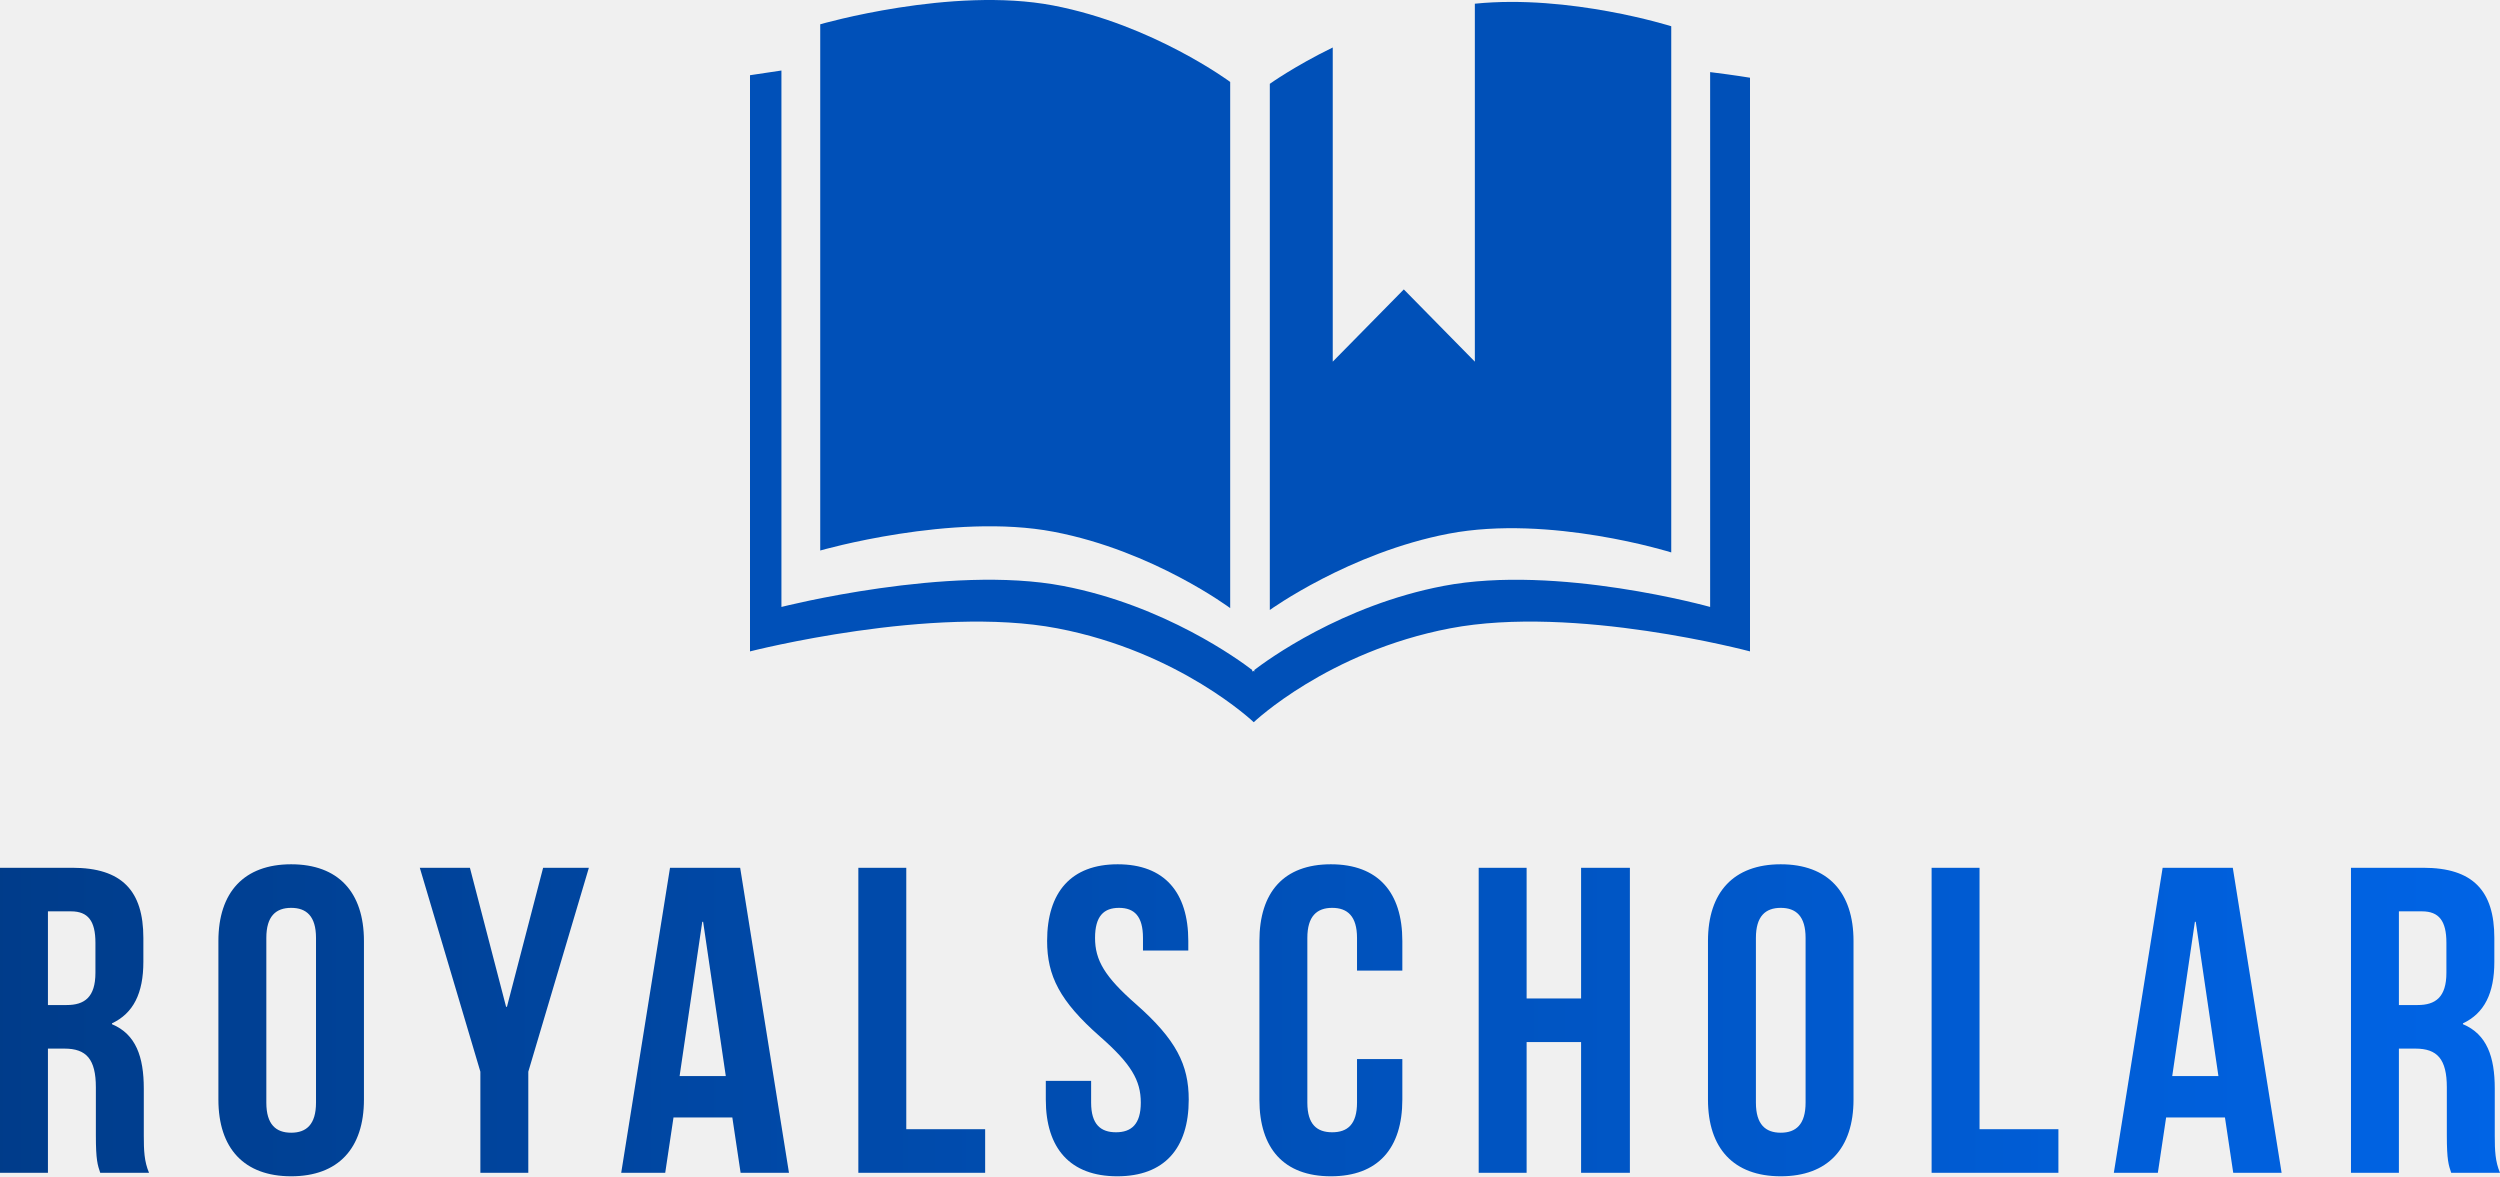
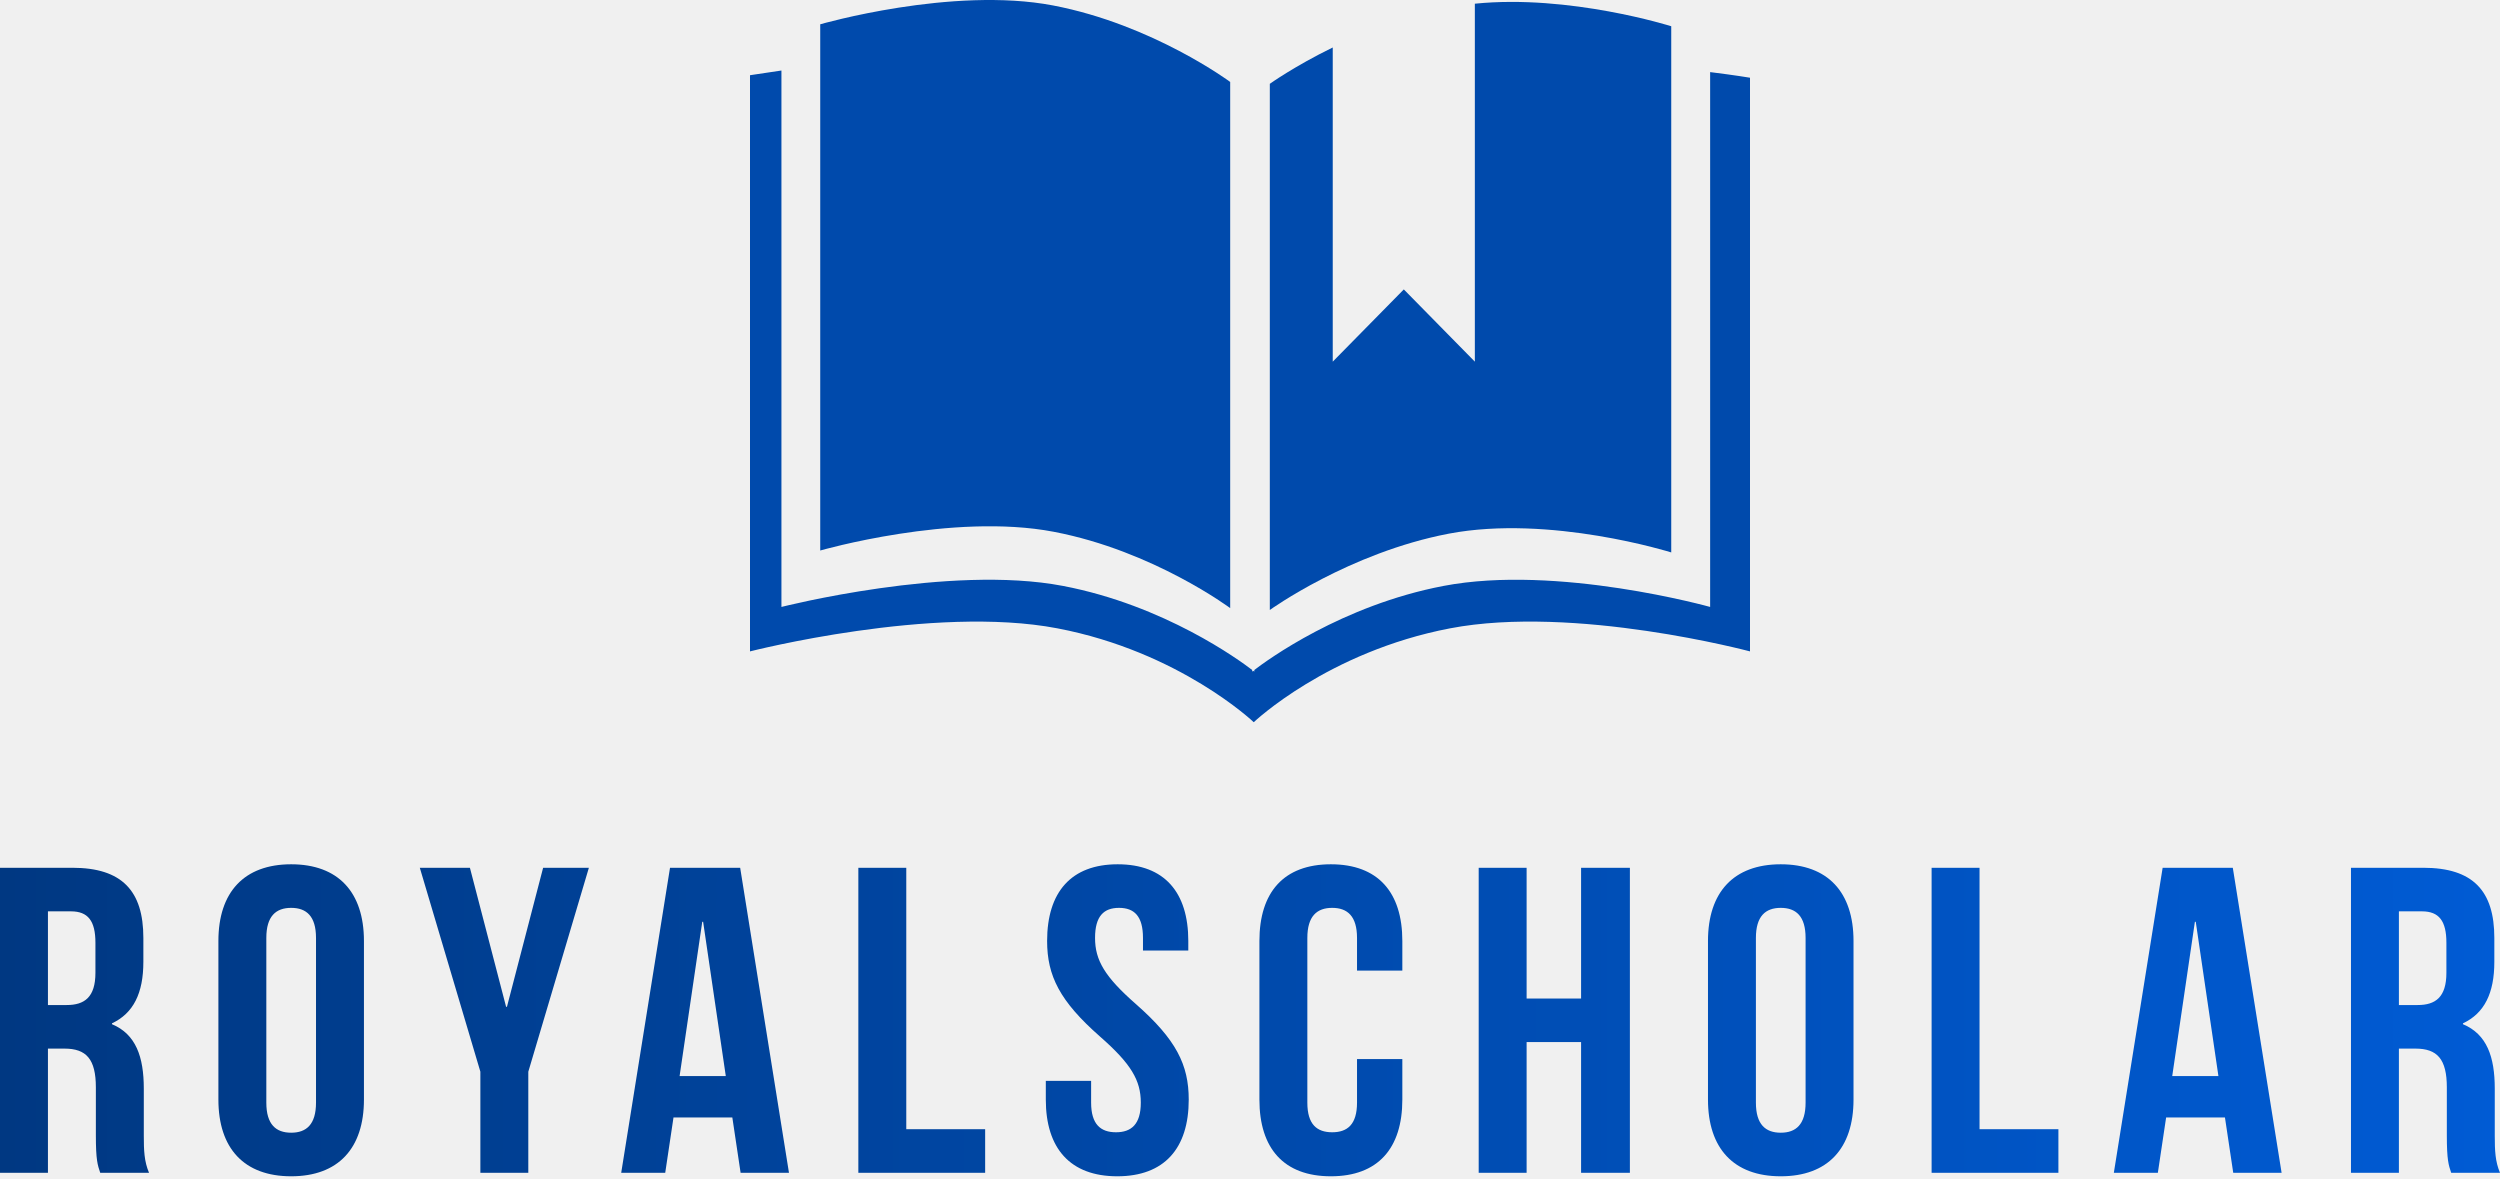
- <svg xmlns="http://www.w3.org/2000/svg" viewBox="0 0 350 164.68">
+ <svg xmlns="http://www.w3.org/2000/svg" width="350" height="165" viewBox="0 0 350 165" fill="none">
+   <g clip-path="url(#clip0_26_24)">
+     <path d="M147.518 74.449C161.453 77.108 172.226 85.137 172.226 85.137V11.473C172.226 11.473 161.392 3.435 147.432 0.764C133.294 -1.94 114.833 3.401 114.833 3.401V77.072C114.833 77.072 133.352 71.736 147.518 74.449Z" fill="#004AAC" />
+     <path d="M233.974 77.339V3.674C233.974 3.674 219.741 -0.824 206.478 0.518V50.632L196.534 40.518L186.584 50.632V6.647C181.179 9.292 177.774 11.735 177.774 11.735V85.399C177.774 85.399 188.893 77.378 202.826 74.714C216.994 72.008 233.974 77.339 233.974 77.339Z" fill="#004AAC" />
+     <path d="M239.419 10.094V84.972C239.419 84.972 218.011 78.985 202.098 82.028C187.852 84.747 177.371 92.441 175.604 93.799V94.024C175.604 94.024 175.552 93.989 175.453 93.912C175.359 93.989 175.306 94.024 175.306 94.024V93.799C173.539 92.441 163.058 84.753 148.812 82.028C132.907 78.979 109.401 84.972 109.401 84.972V9.872C108.029 10.077 106.568 10.293 105 10.53V91.196C105 91.196 130.617 84.636 148.036 87.967C165.178 91.245 175.524 101.11 175.524 101.11C175.524 101.11 185.875 91.245 203.012 87.967C220.439 84.632 245 91.196 245 91.196V10.881C245 10.881 242.861 10.519 239.419 10.094Z" fill="#004AAC" />
+     <path d="M20.864 164.192H14.031C13.665 163.094 13.421 162.423 13.421 158.945V152.235C13.421 148.269 12.079 146.805 9.029 146.805H6.711V164.192H0V121.488H10.127C17.081 121.488 20.071 124.721 20.071 131.31V134.665C20.071 139.058 18.668 141.864 15.678 143.267V143.389C19.034 144.792 20.132 147.964 20.132 152.418V159.006C20.132 161.081 20.193 162.606 20.864 164.192ZM9.944 127.589H6.711V140.705H9.334C11.835 140.705 13.36 139.607 13.36 136.19V131.981C13.36 128.931 12.323 127.589 9.944 127.589ZM37.286 131.31V154.37C37.286 157.42 38.629 158.579 40.764 158.579C42.899 158.579 44.241 157.42 44.241 154.37V131.31C44.241 128.26 42.899 127.101 40.764 127.101C38.629 127.101 37.286 128.26 37.286 131.31ZM30.576 153.943V131.737C30.576 124.904 34.175 121 40.764 121C47.352 121 50.952 124.904 50.952 131.737V153.943C50.952 160.776 47.352 164.68 40.764 164.68C34.175 164.68 30.576 160.776 30.576 153.943ZM67.252 164.192V150.039L58.773 121.488H65.788L70.852 140.949H70.974L76.037 121.488H82.443L73.963 150.039V164.192H67.252ZM103.624 121.488L110.456 164.192H103.685L102.526 156.444H94.29L93.131 164.192H86.969L93.802 121.488H103.624ZM98.316 129.053L95.144 150.649H101.611L98.438 129.053H98.316ZM120.168 164.192V121.488H126.879V158.091H137.921V164.192H120.168ZM146.596 131.737C146.596 124.904 149.951 121 156.479 121C163.006 121 166.362 124.904 166.362 131.737V133.079H160.017V131.31C160.017 128.26 158.797 127.101 156.662 127.101C154.527 127.101 153.307 128.26 153.307 131.31C153.307 134.421 154.649 136.739 159.041 140.583C164.653 145.524 166.423 149.062 166.423 153.943C166.423 160.776 163.006 164.68 156.418 164.68C149.829 164.68 146.413 160.776 146.413 153.943V151.32H152.757V154.37C152.757 157.42 154.1 158.518 156.235 158.518C158.37 158.518 159.712 157.42 159.712 154.37C159.712 151.259 158.37 148.94 153.978 145.097C148.365 140.156 146.596 136.617 146.596 131.737ZM189.983 148.269H196.327V153.943C196.327 160.776 192.911 164.68 186.323 164.68C179.734 164.68 176.318 160.776 176.318 153.943V131.737C176.318 124.904 179.734 121 186.323 121C192.911 121 196.327 124.904 196.327 131.737V135.885H189.983V131.31C189.983 128.26 188.641 127.101 186.506 127.101C184.37 127.101 183.028 128.26 183.028 131.31V154.37C183.028 157.42 184.37 158.518 186.506 158.518C188.641 158.518 189.983 157.42 189.983 154.37V148.269ZM213.726 145.89V164.192H207.016V121.488H213.726V139.79H221.352V121.488H228.184V164.192H221.352V145.89H213.726ZM245.827 131.31V154.37C245.827 157.42 247.169 158.579 249.305 158.579C251.44 158.579 252.782 157.42 252.782 154.37V131.31C252.782 128.26 251.44 127.101 249.305 127.101C247.169 127.101 245.827 128.26 245.827 131.31ZM239.117 153.943V131.737C239.117 124.904 242.716 121 249.305 121C255.893 121 259.492 124.904 259.492 131.737V153.943C259.492 160.776 255.893 164.68 249.305 164.68C242.716 164.68 239.117 160.776 239.117 153.943ZM270.425 164.192V121.488H277.135V158.091H288.177V164.192H270.425ZM312.592 121.488L319.424 164.192H312.653L311.493 156.444H303.258L302.099 164.192H295.937L302.77 121.488H312.592ZM307.284 129.053L304.112 150.649H310.578L307.406 129.053H307.284ZM350 164.192H343.167C342.801 163.094 342.557 162.423 342.557 158.945V152.235C342.557 148.269 341.215 146.805 338.165 146.805H335.847V164.192H329.136V121.488H339.263C346.218 121.488 349.207 124.721 349.207 131.31V134.665C349.207 139.058 347.804 141.864 344.815 143.267V143.389C348.17 144.792 349.268 147.964 349.268 152.418V159.006C349.268 161.081 349.329 162.606 350 164.192ZM339.08 127.589H335.847V140.705H338.47C340.971 140.705 342.496 139.607 342.496 136.19V131.981C342.496 128.931 341.459 127.589 339.08 127.589Z" fill="url(#paint0_linear_26_24)" />
+   </g>
  <defs>
-     <linearGradient id="svgRedGradient">
-       <stop stop-color="#003C8A" offset="0" />
-       <stop stop-color="#0064E6" offset="1" />
+     <linearGradient id="paint0_linear_26_24" x1="0" y1="121" x2="350" y2="121" gradientUnits="userSpaceOnUse">
+       <stop stop-color="#003882" />
+       <stop offset="1" stop-color="#005BD4" />
    </linearGradient>
+     <clipPath id="clip0_26_24">
+       <rect width="350" height="164.68" fill="white" />
+     </clipPath>
  </defs>
-   <g transform="matrix(1.555556,0,0,1.555556,97.22222,-27.22354)" fill="#0050B8">
-     <g>
-       <path d="M32.333,65.361c8.958,1.709,15.884,6.871,15.884,6.871V24.876c0,0-6.965-5.167-15.939-6.884   c-9.089-1.738-20.957,1.695-20.957,1.695v47.36C11.32,67.047,23.226,63.617,32.333,65.361z">
-             </path>
-       <path d="M87.912,67.219V19.863c0,0-9.15-2.892-17.676-2.029v32.216l-6.393-6.502l-6.396,6.502V21.774   c-3.475,1.7-5.664,3.271-5.664,3.271V72.4c0,0,7.148-5.156,16.105-6.869C76.996,63.792,87.912,67.219,87.912,67.219z">
-             </path>
-       <path d="M91.412,23.99v48.136c0,0-13.762-3.849-23.992-1.893c-9.158,1.748-15.896,6.694-17.032,7.567v0.145   c0,0-0.033-0.023-0.097-0.072c-0.06,0.049-0.094,0.072-0.094,0.072v-0.145c-1.136-0.873-7.874-5.815-17.032-7.567   c-10.225-1.96-25.336,1.893-25.336,1.893V23.847C6.947,23.979,6.008,24.118,5,24.27v51.857c0,0,16.468-4.217,27.666-2.076   c11.02,2.107,17.671,8.449,17.671,8.449s6.654-6.342,17.671-8.449C79.211,71.907,95,76.127,95,76.127V24.496   C95,24.496,93.625,24.263,91.412,23.99z">
-             </path>
-     </g>
-   </g>
-   <g transform="matrix(1.525134,0,0,1.525134,-2.440214,103.1864)" fill="url(#svgRedGradient)">
-     <path d="M15.28 40 l-4.48 0 c-0.24 -0.72 -0.4 -1.16 -0.4 -3.44 l0 -4.4 c0 -2.6 -0.88 -3.56 -2.88 -3.56 l-1.52 0 l0 11.4 l-4.4 0 l0 -28 l6.64 0 c4.56 0 6.52 2.12 6.52 6.44 l0 2.2 c0 2.88 -0.92 4.72 -2.88 5.64 l0 0.08 c2.2 0.92 2.92 3 2.92 5.92 l0 4.32 c0 1.36 0.04 2.36 0.48 3.4 z M8.12 16 l-2.12 0 l0 8.6 l1.72 0 c1.64 0 2.64 -0.72 2.64 -2.96 l0 -2.76 c0 -2 -0.68 -2.88 -2.24 -2.88 z M26.048 18.44 l0 15.12 c0 2 0.88 2.76 2.28 2.76 s2.28 -0.76 2.28 -2.76 l0 -15.12 c0 -2 -0.88 -2.76 -2.28 -2.76 s-2.28 0.76 -2.28 2.76 z M21.648 33.28 l0 -14.56 c0 -4.48 2.36 -7.04 6.68 -7.04 s6.68 2.56 6.68 7.04 l0 14.56 c0 4.48 -2.36 7.04 -6.68 7.04 s-6.68 -2.56 -6.68 -7.04 z M45.696 40 l0 -9.28 l-5.56 -18.72 l4.6 0 l3.32 12.76 l0.08 0 l3.32 -12.76 l4.2 0 l-5.56 18.72 l0 9.28 l-4.4 0 z M69.544 12 l4.48 28 l-4.44 0 l-0.76 -5.08 l-5.4 0 l-0.76 5.08 l-4.04 0 l4.48 -28 l6.44 0 z M66.064 16.96 l-2.08 14.16 l4.24 0 l-2.08 -14.16 l-0.08 0 z M80.392 40 l0 -28 l4.4 0 l0 24 l7.24 0 l0 4 l-11.64 0 z M97.72 18.72 c0 -4.48 2.2 -7.04 6.48 -7.04 s6.48 2.56 6.48 7.04 l0 0.88 l-4.16 0 l0 -1.16 c0 -2 -0.8 -2.76 -2.2 -2.76 s-2.2 0.76 -2.2 2.76 c0 2.04 0.88 3.56 3.76 6.08 c3.68 3.24 4.84 5.56 4.84 8.76 c0 4.48 -2.24 7.04 -6.56 7.04 s-6.56 -2.56 -6.56 -7.04 l0 -1.72 l4.16 0 l0 2 c0 2 0.88 2.72 2.28 2.72 s2.28 -0.72 2.28 -2.72 c0 -2.04 -0.88 -3.56 -3.76 -6.08 c-3.68 -3.24 -4.84 -5.56 -4.84 -8.76 z M126.168 29.56 l4.16 0 l0 3.72 c0 4.48 -2.24 7.04 -6.56 7.04 s-6.56 -2.56 -6.56 -7.04 l0 -14.56 c0 -4.48 2.24 -7.04 6.56 -7.04 s6.56 2.56 6.56 7.04 l0 2.72 l-4.16 0 l0 -3 c0 -2 -0.88 -2.76 -2.28 -2.76 s-2.28 0.76 -2.28 2.76 l0 15.12 c0 2 0.88 2.72 2.28 2.72 s2.28 -0.72 2.28 -2.72 l0 -4 z M141.736 28 l0 12 l-4.4 0 l0 -28 l4.4 0 l0 12 l5 0 l0 -12 l4.48 0 l0 28 l-4.48 0 l0 -12 l-5 0 z M162.784 18.44 l0 15.12 c0 2 0.88 2.76 2.28 2.76 s2.28 -0.76 2.28 -2.76 l0 -15.12 c0 -2 -0.88 -2.76 -2.28 -2.76 s-2.28 0.76 -2.28 2.76 z M158.384 33.28 l0 -14.56 c0 -4.48 2.36 -7.04 6.68 -7.04 s6.68 2.56 6.68 7.04 l0 14.56 c0 4.48 -2.36 7.04 -6.68 7.04 s-6.68 -2.56 -6.68 -7.04 z M178.912 40 l0 -28 l4.4 0 l0 24 l7.24 0 l0 4 l-11.64 0 z M206.56 12 l4.48 28 l-4.44 0 l-0.76 -5.08 l-5.4 0 l-0.76 5.08 l-4.04 0 l4.48 -28 l6.44 0 z M203.08 16.96 l-2.08 14.16 l4.24 0 l-2.08 -14.16 l-0.08 0 z M231.088 40 l-4.48 0 c-0.24 -0.72 -0.4 -1.16 -0.4 -3.44 l0 -4.4 c0 -2.6 -0.88 -3.56 -2.88 -3.56 l-1.52 0 l0 11.4 l-4.4 0 l0 -28 l6.64 0 c4.56 0 6.52 2.12 6.52 6.44 l0 2.2 c0 2.88 -0.92 4.72 -2.88 5.64 l0 0.08 c2.2 0.92 2.92 3 2.92 5.92 l0 4.32 c0 1.36 0.04 2.36 0.48 3.4 z M223.928 16 l-2.12 0 l0 8.6 l1.72 0 c1.64 0 2.64 -0.72 2.64 -2.96 l0 -2.76 c0 -2 -0.68 -2.88 -2.24 -2.88 z">
-         </path>
-   </g>
</svg>
